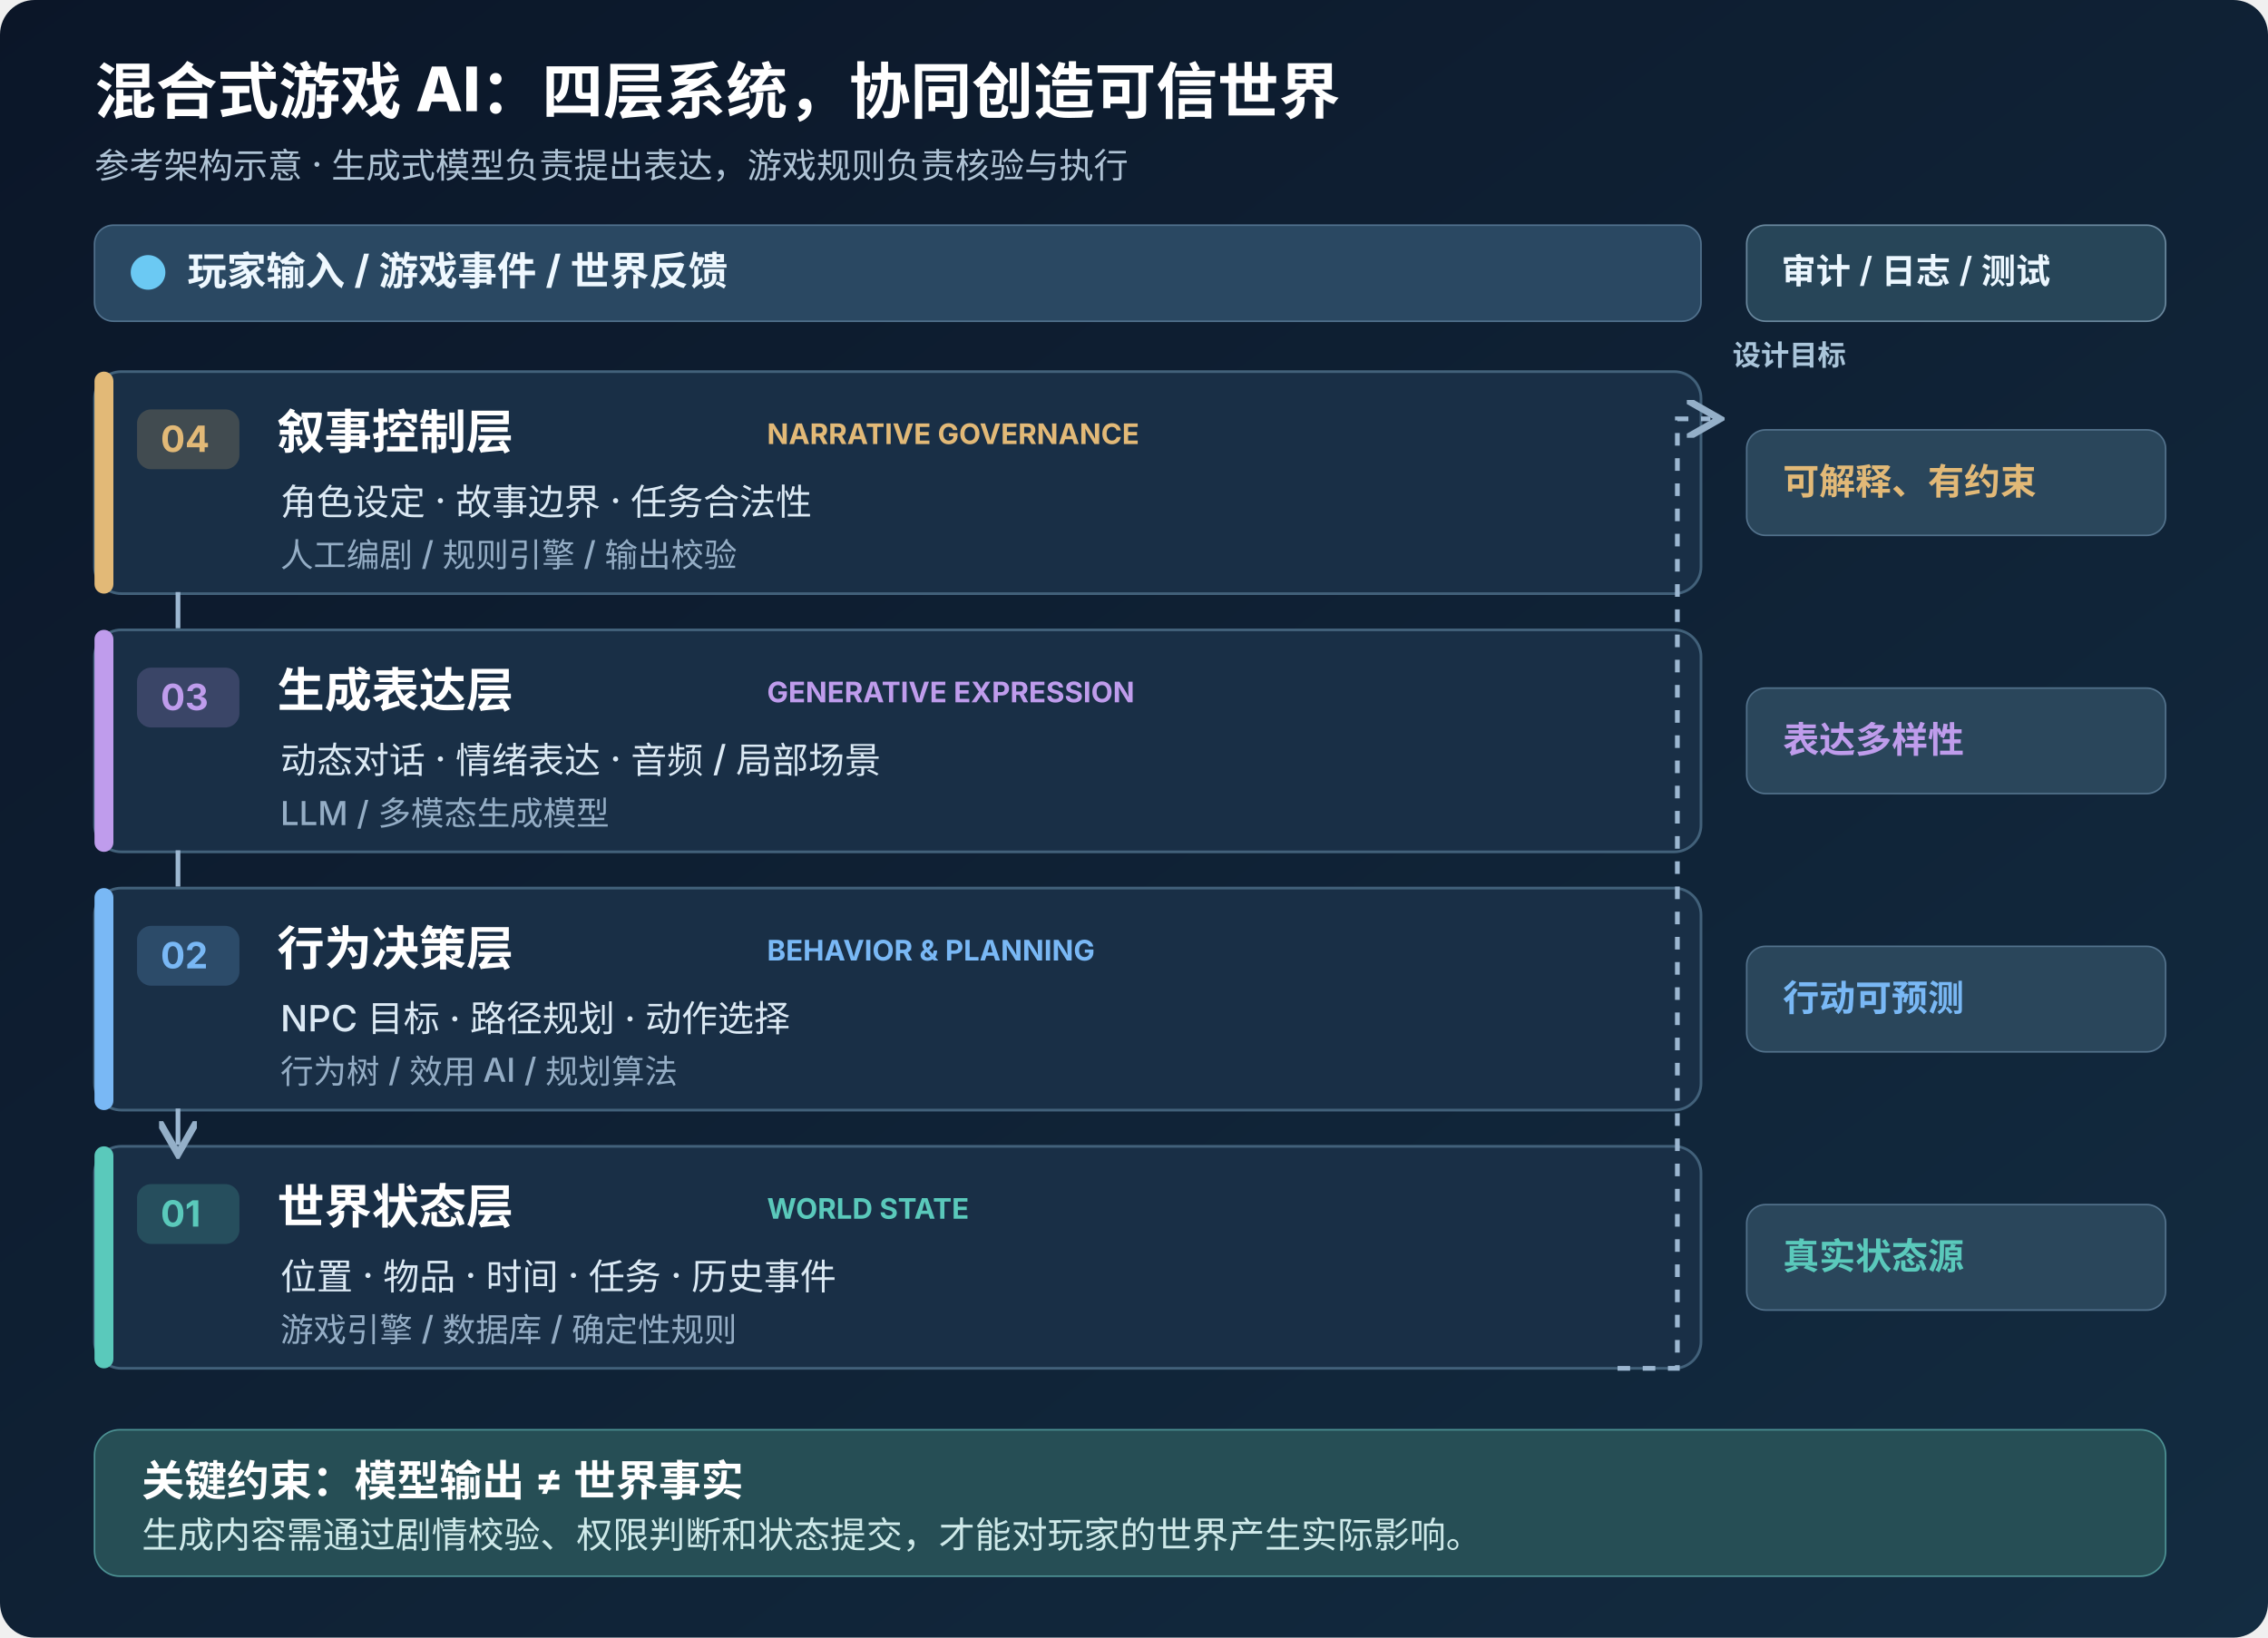
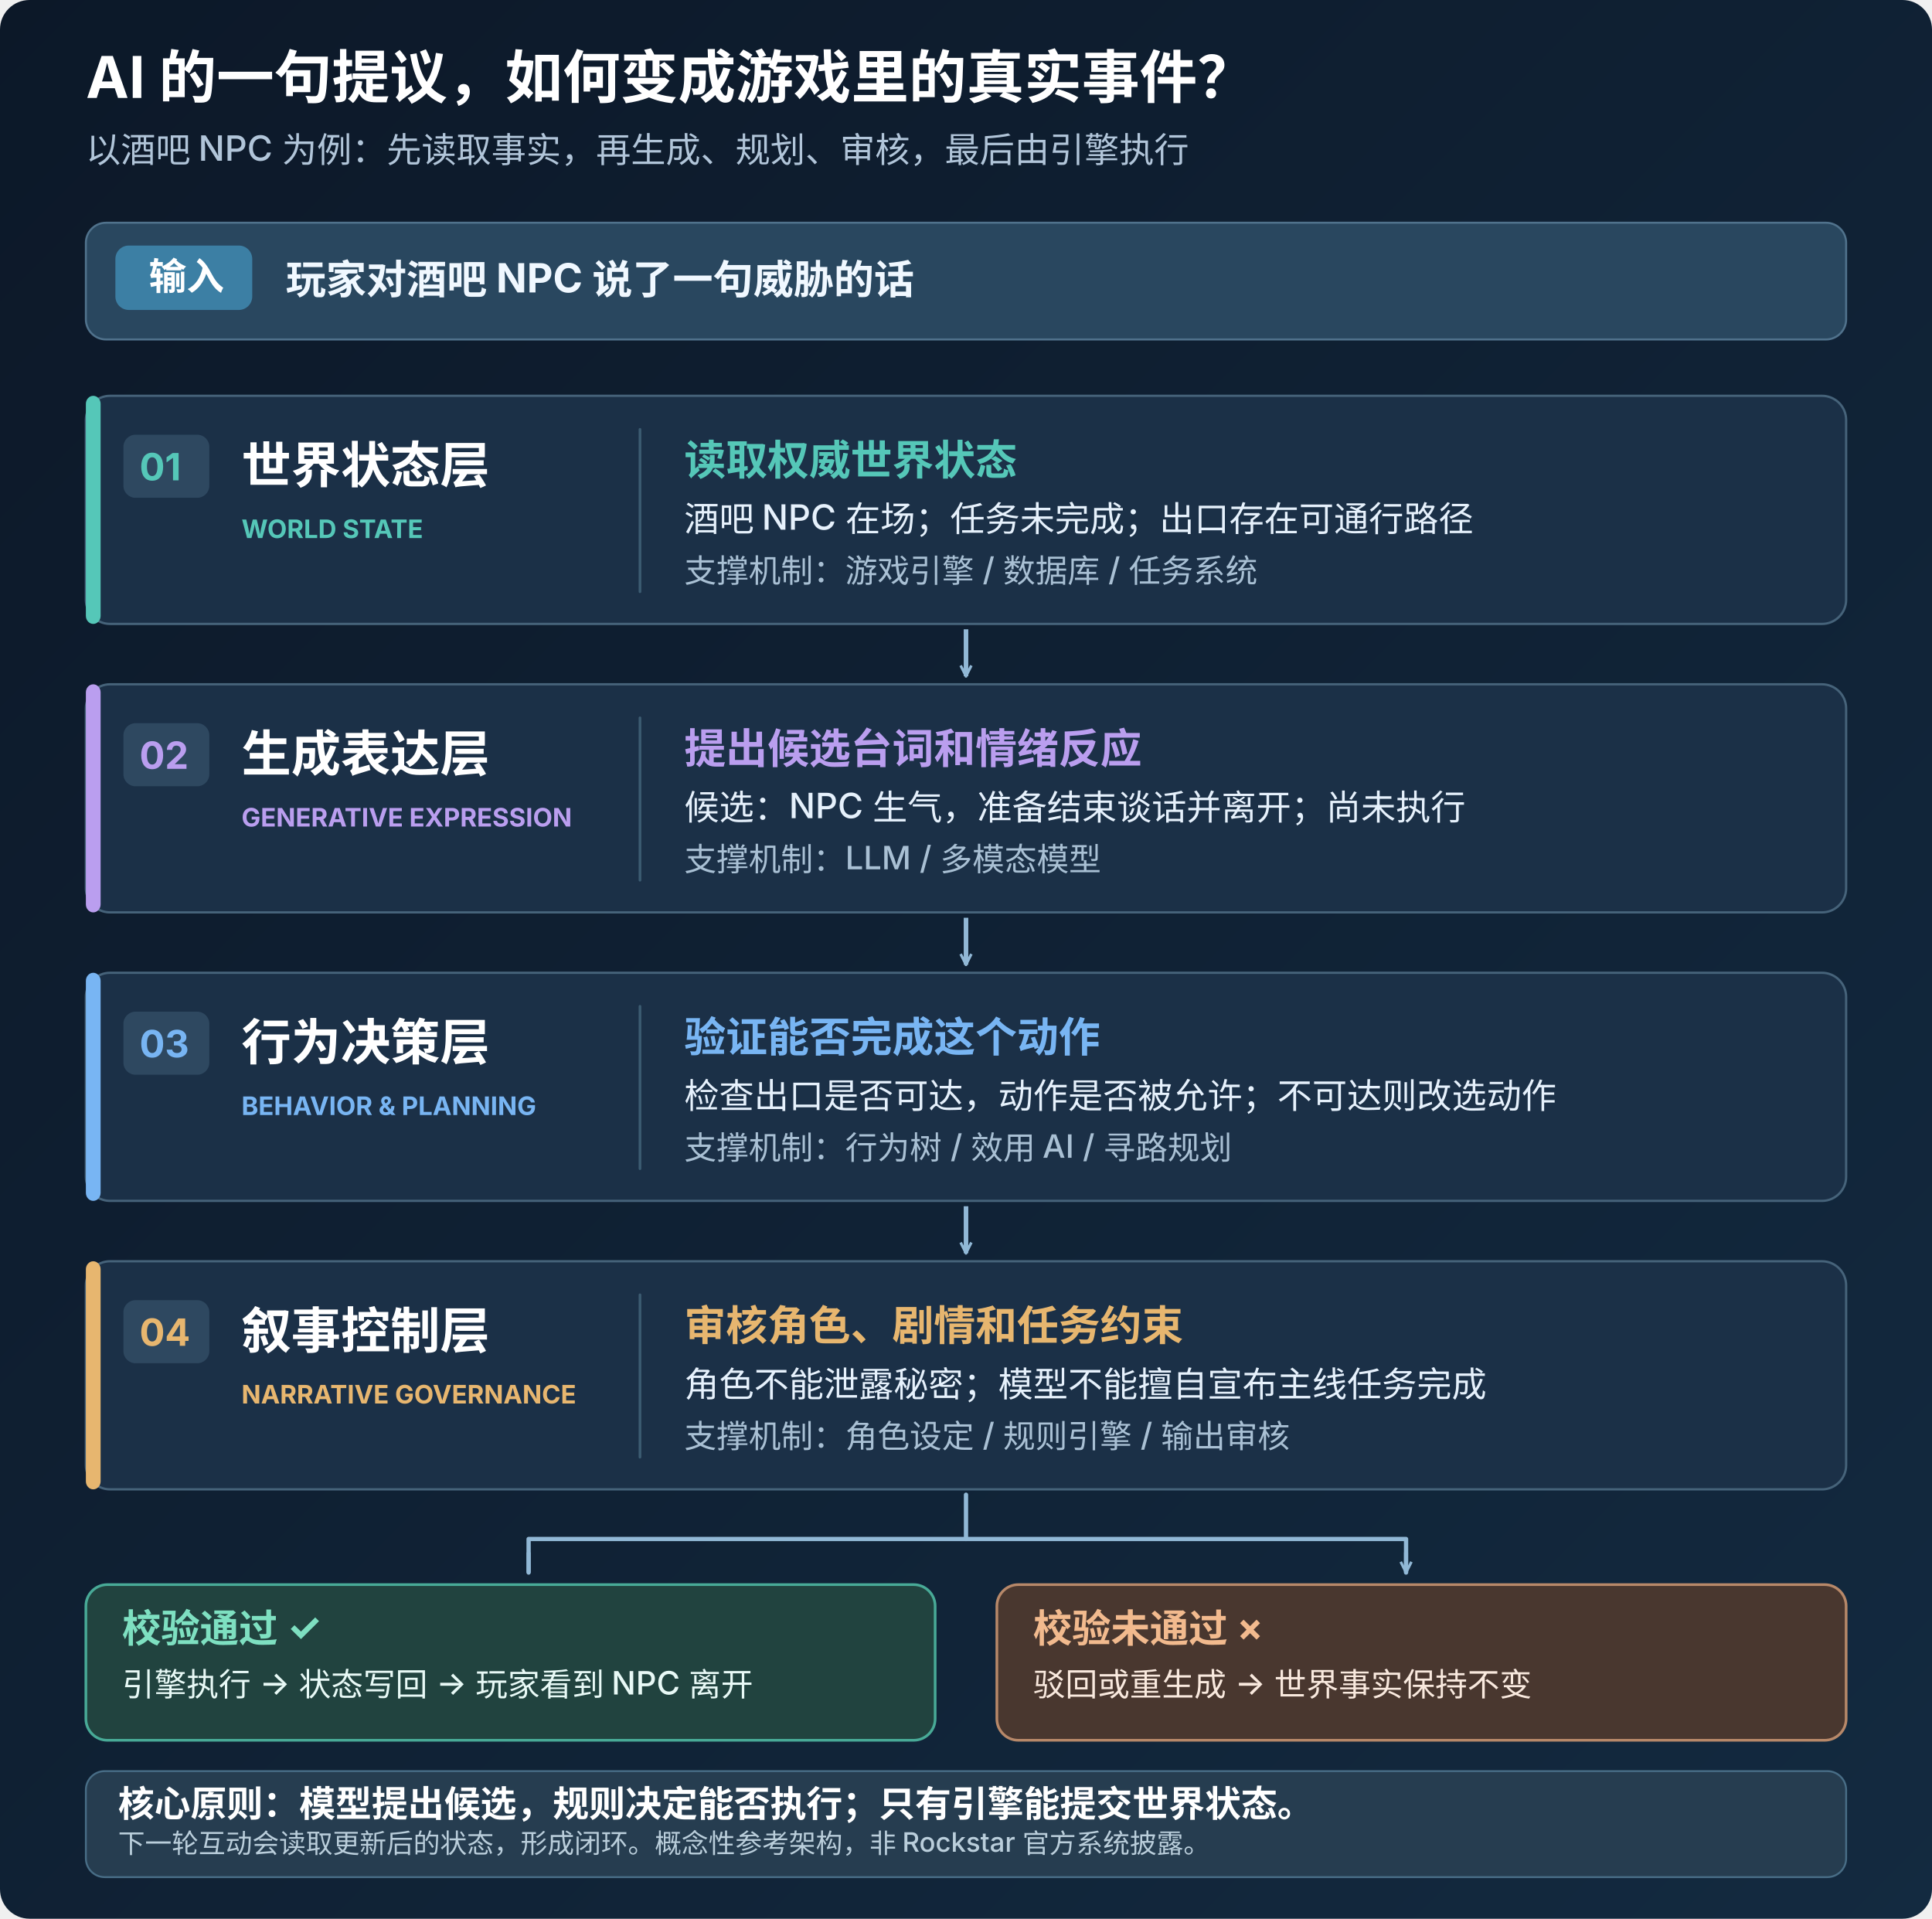
- <svg xmlns="http://www.w3.org/2000/svg" viewBox="0 0 1440 1040" role="img" aria-labelledby="t2 d2">
+ <svg xmlns="http://www.w3.org/2000/svg" viewBox="0 0 1440 1430" role="img" aria-labelledby="mainTitle mainDesc">
  <defs>
-     <linearGradient id="bg2" x2="1" y2="1">
-       <stop stop-color="#0b1628" />
-       <stop offset="1" stop-color="#132c41" />
+     <linearGradient id="bg" x2="1" y2="1">
+       <stop offset="0" stop-color="#0C1828" />
+       <stop offset="1" stop-color="#132A40" />
    </linearGradient>
-     <marker id="arrow" markerWidth="8" markerHeight="8" refX="5" refY="4" orient="auto">
-       <path d="M0 0 L7 4 L0 8" fill="none" stroke="#94afc8" stroke-width="1.5" />
+     <marker id="arr" markerWidth="10" markerHeight="10" refX="9" refY="5" orient="auto" markerUnits="userSpaceOnUse">
+       <path d="M1 1L9 5L1 9" fill="none" stroke="#91B8D6" stroke-width="2" />
    </marker>
  </defs>
-   <rect width="1440" height="1040" rx="22" fill="url(#bg2)" />
-   <text x="60" y="72" font-family="Inter, 'PingFang SC', 'Microsoft YaHei', 'Noto Sans CJK SC', Arial, sans-serif" font-size="39" font-weight="760" fill="#ffffff">混合式游戏 AI：四层系统，协同创造可信世界</text>
-   <text x="60" y="113" font-family="Inter, 'PingFang SC', 'Microsoft YaHei', 'Noto Sans CJK SC', Arial, sans-serif" font-size="22" font-weight="500" fill="#afc3d5">参考架构示意 · 生成式模型负责提出表达，游戏规则负责核验与执行</text>
-   <rect x="60" y="143" width="1020" height="61" rx="12" fill="#2a4862" stroke="#51718d" />
-   <circle cx="94" cy="173" r="11" fill="#6bc9f3" />
-   <text x="119" y="181" font-family="Inter, 'PingFang SC', 'Microsoft YaHei', 'Noto Sans CJK SC', Arial, sans-serif" font-size="25" font-weight="660" fill="#eef8ff">玩家输入 / 游戏事件 / 世界反馈</text>
-   <rect x="1109" y="143" width="266" height="61" rx="12" fill="#274558" stroke="#69879d" />
-   <text x="1131" y="180" font-family="Inter, 'PingFang SC', 'Microsoft YaHei', 'Noto Sans CJK SC', Arial, sans-serif" font-size="22" font-weight="640" fill="#ecf7ff">审计 / 日志 / 测试</text>
-   <rect x="60" y="236" width="1020" height="141" rx="17" fill="#192f46" stroke="#42617a" stroke-width="1.7" />
-   <rect x="60" y="236" width="12" height="141" rx="6" fill="#e2b977" />
-   <rect x="87" y="260" width="65" height="38" rx="9" fill="#e2b977" opacity=".2" />
-   <text x="102" y="287" font-family="Inter, 'PingFang SC', 'Microsoft YaHei', 'Noto Sans CJK SC', Arial, sans-serif" font-size="23" font-weight="750" fill="#e2b977">04</text>
-   <text x="176" y="285" font-family="Inter, 'PingFang SC', 'Microsoft YaHei', 'Noto Sans CJK SC', Arial, sans-serif" font-size="30" font-weight="720" fill="#ffffff">叙事控制层</text>
-   <text x="487" y="282" font-family="Inter, 'PingFang SC', 'Microsoft YaHei', 'Noto Sans CJK SC', Arial, sans-serif" font-size="18" font-weight="700" fill="#e2b977">NARRATIVE GOVERNANCE</text>
-   <text x="178" y="327" font-family="Inter, 'PingFang SC', 'Microsoft YaHei', 'Noto Sans CJK SC', Arial, sans-serif" font-size="23" font-weight="510" fill="#dbe9f4">角色设定 · 故事边界 · 任务合法性</text>
-   <text x="178" y="360" font-family="Inter, 'PingFang SC', 'Microsoft YaHei', 'Noto Sans CJK SC', Arial, sans-serif" font-size="21" font-weight="470" fill="#94adc5">人工编剧 / 规则引擎 / 输出校验</text>
-   <rect x="1109" y="273" width="266" height="67" rx="12" fill="#2a465b" stroke="#52718b" />
-   <text x="1132" y="314" font-family="Inter, 'PingFang SC', 'Microsoft YaHei', 'Noto Sans CJK SC', Arial, sans-serif" font-size="23" font-weight="700" fill="#e2b977">可解释、有约束</text>
-   <rect x="60" y="400" width="1020" height="141" rx="17" fill="#192f46" stroke="#42617a" stroke-width="1.7" />
-   <rect x="60" y="400" width="12" height="141" rx="6" fill="#bf9cec" />
-   <rect x="87" y="424" width="65" height="38" rx="9" fill="#bf9cec" opacity=".2" />
-   <text x="102" y="451" font-family="Inter, 'PingFang SC', 'Microsoft YaHei', 'Noto Sans CJK SC', Arial, sans-serif" font-size="23" font-weight="750" fill="#bf9cec">03</text>
-   <text x="176" y="449" font-family="Inter, 'PingFang SC', 'Microsoft YaHei', 'Noto Sans CJK SC', Arial, sans-serif" font-size="30" font-weight="720" fill="#ffffff">生成表达层</text>
-   <text x="487" y="446" font-family="Inter, 'PingFang SC', 'Microsoft YaHei', 'Noto Sans CJK SC', Arial, sans-serif" font-size="18" font-weight="700" fill="#bf9cec">GENERATIVE EXPRESSION</text>
-   <text x="178" y="491" font-family="Inter, 'PingFang SC', 'Microsoft YaHei', 'Noto Sans CJK SC', Arial, sans-serif" font-size="23" font-weight="510" fill="#dbe9f4">动态对话 · 情绪表达 · 音频 / 局部场景</text>
-   <text x="178" y="524" font-family="Inter, 'PingFang SC', 'Microsoft YaHei', 'Noto Sans CJK SC', Arial, sans-serif" font-size="21" font-weight="470" fill="#94adc5">LLM / 多模态生成模型</text>
-   <rect x="1109" y="437" width="266" height="67" rx="12" fill="#2a465b" stroke="#52718b" />
-   <text x="1132" y="478" font-family="Inter, 'PingFang SC', 'Microsoft YaHei', 'Noto Sans CJK SC', Arial, sans-serif" font-size="23" font-weight="700" fill="#bf9cec">表达多样性</text>
-   <rect x="60" y="564" width="1020" height="141" rx="17" fill="#192f46" stroke="#42617a" stroke-width="1.7" />
-   <rect x="60" y="564" width="12" height="141" rx="6" fill="#79b8f5" />
-   <rect x="87" y="588" width="65" height="38" rx="9" fill="#79b8f5" opacity=".2" />
-   <text x="102" y="615" font-family="Inter, 'PingFang SC', 'Microsoft YaHei', 'Noto Sans CJK SC', Arial, sans-serif" font-size="23" font-weight="750" fill="#79b8f5">02</text>
-   <text x="176" y="613" font-family="Inter, 'PingFang SC', 'Microsoft YaHei', 'Noto Sans CJK SC', Arial, sans-serif" font-size="30" font-weight="720" fill="#ffffff">行为决策层</text>
-   <text x="487" y="610" font-family="Inter, 'PingFang SC', 'Microsoft YaHei', 'Noto Sans CJK SC', Arial, sans-serif" font-size="18" font-weight="700" fill="#79b8f5">BEHAVIOR &amp; PLANNING</text>
-   <text x="178" y="655" font-family="Inter, 'PingFang SC', 'Microsoft YaHei', 'Noto Sans CJK SC', Arial, sans-serif" font-size="23" font-weight="510" fill="#dbe9f4">NPC 目标 · 路径规划 · 动作选择</text>
-   <text x="178" y="688" font-family="Inter, 'PingFang SC', 'Microsoft YaHei', 'Noto Sans CJK SC', Arial, sans-serif" font-size="21" font-weight="470" fill="#94adc5">行为树 / 效用 AI / 规划算法</text>
-   <rect x="1109" y="601" width="266" height="67" rx="12" fill="#2a465b" stroke="#52718b" />
-   <text x="1132" y="642" font-family="Inter, 'PingFang SC', 'Microsoft YaHei', 'Noto Sans CJK SC', Arial, sans-serif" font-size="23" font-weight="700" fill="#79b8f5">行动可预测</text>
-   <rect x="60" y="728" width="1020" height="141" rx="17" fill="#192f46" stroke="#42617a" stroke-width="1.7" />
-   <rect x="60" y="728" width="12" height="141" rx="6" fill="#5ac9bb" />
-   <rect x="87" y="752" width="65" height="38" rx="9" fill="#5ac9bb" opacity=".2" />
-   <text x="102" y="779" font-family="Inter, 'PingFang SC', 'Microsoft YaHei', 'Noto Sans CJK SC', Arial, sans-serif" font-size="23" font-weight="750" fill="#5ac9bb">01</text>
-   <text x="176" y="777" font-family="Inter, 'PingFang SC', 'Microsoft YaHei', 'Noto Sans CJK SC', Arial, sans-serif" font-size="30" font-weight="720" fill="#ffffff">世界状态层</text>
-   <text x="487" y="774" font-family="Inter, 'PingFang SC', 'Microsoft YaHei', 'Noto Sans CJK SC', Arial, sans-serif" font-size="18" font-weight="700" fill="#5ac9bb">WORLD STATE</text>
-   <text x="178" y="819" font-family="Inter, 'PingFang SC', 'Microsoft YaHei', 'Noto Sans CJK SC', Arial, sans-serif" font-size="23" font-weight="510" fill="#dbe9f4">位置 · 物品 · 时间 · 任务 · 历史事件</text>
-   <text x="178" y="852" font-family="Inter, 'PingFang SC', 'Microsoft YaHei', 'Noto Sans CJK SC', Arial, sans-serif" font-size="21" font-weight="470" fill="#94adc5">游戏引擎 / 数据库 / 确定性规则</text>
-   <rect x="1109" y="765" width="266" height="67" rx="12" fill="#2a465b" stroke="#52718b" />
-   <text x="1132" y="806" font-family="Inter, 'PingFang SC', 'Microsoft YaHei', 'Noto Sans CJK SC', Arial, sans-serif" font-size="23" font-weight="700" fill="#5ac9bb">真实状态源</text>
-   <path d="M113 376 V399 M113 540 V563 M113 704 V727" stroke="#9cb7d1" stroke-width="3" marker-end="url(#arrow)" />
-   <path d="M1027 869 H1065 V266 H1086" stroke="#9cb7d1" stroke-width="3" fill="none" stroke-dasharray="8 8" marker-end="url(#arrow)" />
-   <text x="1100" y="232" font-family="Inter, 'PingFang SC', 'Microsoft YaHei', 'Noto Sans CJK SC', Arial, sans-serif" font-size="18" font-weight="600" fill="#aac5da">设计目标</text>
-   <rect x="60" y="908" width="1315" height="93" rx="16" fill="#264e55" stroke="#4c9193" />
-   <text x="90" y="950" font-family="Inter, 'PingFang SC', 'Microsoft YaHei', 'Noto Sans CJK SC', Arial, sans-serif" font-size="27" font-weight="720" fill="#ffffff">关键约束：模型输出 ≠ 世界事实</text>
-   <text x="90" y="983" font-family="Inter, 'PingFang SC', 'Microsoft YaHei', 'Noto Sans CJK SC', Arial, sans-serif" font-size="23" font-weight="490" fill="#cee9e9">生成内容需通过剧情校验、权限判断和状态提交，才能对玩家的世界产生实际影响。</text>
+   <rect x="0" y="0" width="1440" height="1430" rx="22" fill="url(#bg)" stroke="none" stroke-width="1" />
+   <text x="64" y="73" font-family="Inter,'PingFang SC','Microsoft YaHei','Noto Sans CJK SC',Arial,sans-serif" font-size="43" font-weight="750" fill="#FFFFFF">AI 的一句提议，如何变成游戏里的真实事件？</text>
+   <text x="64" y="121" font-family="Inter,'PingFang SC','Microsoft YaHei','Noto Sans CJK SC',Arial,sans-serif" font-size="26" font-weight="450" fill="#B1C5D9">以酒吧 NPC 为例：先读取事实，再生成、规划、审核，最后由引擎执行</text>
+   <rect x="64" y="166" width="1312" height="87" rx="15" fill="#29475F" stroke="#50728C" stroke-width="1.5" />
+   <rect x="86" y="183" width="102" height="48" rx="10" fill="#3C7FA4" stroke="none" stroke-width="1" />
+   <text x="111" y="216" font-family="Inter,'PingFang SC','Microsoft YaHei','Noto Sans CJK SC',Arial,sans-serif" font-size="28" font-weight="700" fill="#FFFFFF">输入</text>
+   <text x="213" y="219" font-family="Inter,'PingFang SC','Microsoft YaHei','Noto Sans CJK SC',Arial,sans-serif" font-size="30" font-weight="650" fill="#F0F8FF">玩家对酒吧 NPC 说了一句威胁的话</text>
+   <rect x="64" y="295" width="1312" height="170" rx="18" fill="#1B3047" stroke="#46637A" stroke-width="1.7" />
+   <rect x="64" y="295" width="11" height="170" rx="6" fill="#55C7B8" stroke="none" stroke-width="1" />
+   <rect x="92" y="324" width="64" height="47" rx="9" fill="#2E4860" stroke="none" stroke-width="1" />
+   <text x="104" y="358" font-family="Inter,'PingFang SC','Microsoft YaHei','Noto Sans CJK SC',Arial,sans-serif" font-size="28" font-weight="750" fill="#55C7B8">01</text>
+   <text x="180" y="360" font-family="Inter,'PingFang SC','Microsoft YaHei','Noto Sans CJK SC',Arial,sans-serif" font-size="37" font-weight="750" fill="#FFFFFF">世界状态层</text>
+   <text x="180" y="401" font-family="Inter,'PingFang SC','Microsoft YaHei','Noto Sans CJK SC',Arial,sans-serif" font-size="19" font-weight="680" fill="#55C7B8">WORLD STATE</text>
+   <path d="M477 320V441" fill="none" stroke="#3C5C72" stroke-width="2" stroke-linecap="round" stroke-linejoin="round" />
+   <text x="510" y="354" font-family="Inter,'PingFang SC','Microsoft YaHei','Noto Sans CJK SC',Arial,sans-serif" font-size="31" font-weight="700" fill="#55C7B8">读取权威世界状态</text>
+   <text x="510" y="396" font-family="Inter,'PingFang SC','Microsoft YaHei','Noto Sans CJK SC',Arial,sans-serif" font-size="26" font-weight="500" fill="#E6F1FC">酒吧 NPC 在场；任务未完成；出口存在可通行路径</text>
+   <text x="510" y="434" font-family="Inter,'PingFang SC','Microsoft YaHei','Noto Sans CJK SC',Arial,sans-serif" font-size="24" font-weight="450" fill="#A9C0D4">支撑机制：游戏引擎 / 数据库 / 任务系统</text>
+   <path d="M720 469 V504" stroke="#91B8D6" stroke-width="3.4" fill="none" marker-end="url(#arr)" />
+   <rect x="64" y="510" width="1312" height="170" rx="18" fill="#1B3047" stroke="#46637A" stroke-width="1.7" />
+   <rect x="64" y="510" width="11" height="170" rx="6" fill="#BA9EEF" stroke="none" stroke-width="1" />
+   <rect x="92" y="539" width="64" height="47" rx="9" fill="#2E4860" stroke="none" stroke-width="1" />
+   <text x="104" y="573" font-family="Inter,'PingFang SC','Microsoft YaHei','Noto Sans CJK SC',Arial,sans-serif" font-size="28" font-weight="750" fill="#BA9EEF">02</text>
+   <text x="180" y="575" font-family="Inter,'PingFang SC','Microsoft YaHei','Noto Sans CJK SC',Arial,sans-serif" font-size="37" font-weight="750" fill="#FFFFFF">生成表达层</text>
+   <text x="180" y="616" font-family="Inter,'PingFang SC','Microsoft YaHei','Noto Sans CJK SC',Arial,sans-serif" font-size="19" font-weight="680" fill="#BA9EEF">GENERATIVE EXPRESSION</text>
+   <path d="M477 535V656" fill="none" stroke="#3C5C72" stroke-width="2" stroke-linecap="round" stroke-linejoin="round" />
+   <text x="510" y="569" font-family="Inter,'PingFang SC','Microsoft YaHei','Noto Sans CJK SC',Arial,sans-serif" font-size="31" font-weight="700" fill="#BA9EEF">提出候选台词和情绪反应</text>
+   <text x="510" y="611" font-family="Inter,'PingFang SC','Microsoft YaHei','Noto Sans CJK SC',Arial,sans-serif" font-size="26" font-weight="500" fill="#E6F1FC">候选：NPC 生气，准备结束谈话并离开；尚未执行</text>
+   <text x="510" y="649" font-family="Inter,'PingFang SC','Microsoft YaHei','Noto Sans CJK SC',Arial,sans-serif" font-size="24" font-weight="450" fill="#A9C0D4">支撑机制：LLM / 多模态模型</text>
+   <path d="M720 684 V719" stroke="#91B8D6" stroke-width="3.4" fill="none" marker-end="url(#arr)" />
+   <rect x="64" y="725" width="1312" height="170" rx="18" fill="#1B3047" stroke="#46637A" stroke-width="1.7" />
+   <rect x="64" y="725" width="11" height="170" rx="6" fill="#78B5F3" stroke="none" stroke-width="1" />
+   <rect x="92" y="754" width="64" height="47" rx="9" fill="#2E4860" stroke="none" stroke-width="1" />
+   <text x="104" y="788" font-family="Inter,'PingFang SC','Microsoft YaHei','Noto Sans CJK SC',Arial,sans-serif" font-size="28" font-weight="750" fill="#78B5F3">03</text>
+   <text x="180" y="790" font-family="Inter,'PingFang SC','Microsoft YaHei','Noto Sans CJK SC',Arial,sans-serif" font-size="37" font-weight="750" fill="#FFFFFF">行为决策层</text>
+   <text x="180" y="831" font-family="Inter,'PingFang SC','Microsoft YaHei','Noto Sans CJK SC',Arial,sans-serif" font-size="19" font-weight="680" fill="#78B5F3">BEHAVIOR &amp; PLANNING</text>
+   <path d="M477 750V871" fill="none" stroke="#3C5C72" stroke-width="2" stroke-linecap="round" stroke-linejoin="round" />
+   <text x="510" y="784" font-family="Inter,'PingFang SC','Microsoft YaHei','Noto Sans CJK SC',Arial,sans-serif" font-size="31" font-weight="700" fill="#78B5F3">验证能否完成这个动作</text>
+   <text x="510" y="826" font-family="Inter,'PingFang SC','Microsoft YaHei','Noto Sans CJK SC',Arial,sans-serif" font-size="26" font-weight="500" fill="#E6F1FC">检查出口是否可达，动作是否被允许；不可达则改选动作</text>
+   <text x="510" y="864" font-family="Inter,'PingFang SC','Microsoft YaHei','Noto Sans CJK SC',Arial,sans-serif" font-size="24" font-weight="450" fill="#A9C0D4">支撑机制：行为树 / 效用 AI / 寻路规划</text>
+   <path d="M720 899 V934" stroke="#91B8D6" stroke-width="3.4" fill="none" marker-end="url(#arr)" />
+   <rect x="64" y="940" width="1312" height="170" rx="18" fill="#1B3047" stroke="#46637A" stroke-width="1.7" />
+   <rect x="64" y="940" width="11" height="170" rx="6" fill="#E7B66F" stroke="none" stroke-width="1" />
+   <rect x="92" y="969" width="64" height="47" rx="9" fill="#2E4860" stroke="none" stroke-width="1" />
+   <text x="104" y="1003" font-family="Inter,'PingFang SC','Microsoft YaHei','Noto Sans CJK SC',Arial,sans-serif" font-size="28" font-weight="750" fill="#E7B66F">04</text>
+   <text x="180" y="1005" font-family="Inter,'PingFang SC','Microsoft YaHei','Noto Sans CJK SC',Arial,sans-serif" font-size="37" font-weight="750" fill="#FFFFFF">叙事控制层</text>
+   <text x="180" y="1046" font-family="Inter,'PingFang SC','Microsoft YaHei','Noto Sans CJK SC',Arial,sans-serif" font-size="19" font-weight="680" fill="#E7B66F">NARRATIVE GOVERNANCE</text>
+   <path d="M477 965V1086" fill="none" stroke="#3C5C72" stroke-width="2" stroke-linecap="round" stroke-linejoin="round" />
+   <text x="510" y="999" font-family="Inter,'PingFang SC','Microsoft YaHei','Noto Sans CJK SC',Arial,sans-serif" font-size="31" font-weight="700" fill="#E7B66F">审核角色、剧情和任务约束</text>
+   <text x="510" y="1041" font-family="Inter,'PingFang SC','Microsoft YaHei','Noto Sans CJK SC',Arial,sans-serif" font-size="26" font-weight="500" fill="#E6F1FC">角色不能泄露秘密；模型不能擅自宣布主线任务完成</text>
+   <text x="510" y="1079" font-family="Inter,'PingFang SC','Microsoft YaHei','Noto Sans CJK SC',Arial,sans-serif" font-size="24" font-weight="450" fill="#A9C0D4">支撑机制：角色设定 / 规则引擎 / 输出审核</text>
+   <path d="M720 1114 V1147 H394 V1172" fill="none" stroke="#91B8D6" stroke-width="3.2" stroke-linecap="round" stroke-linejoin="round" />
+   <path d="M720 1147 H1048 V1172" fill="none" stroke="#91B8D6" stroke-width="3.2" stroke-linecap="round" stroke-linejoin="round" />
+   <path d="M394 1157 V1172 M1048 1157 V1172" stroke="#91B8D6" stroke-width="3" fill="none" marker-end="url(#arr)" />
+   <rect x="64" y="1181" width="633" height="116" rx="16" fill="#21433F" stroke="#48AA97" stroke-width="2" />
+   <text x="91" y="1224" font-family="Inter,'PingFang SC','Microsoft YaHei','Noto Sans CJK SC',Arial,sans-serif" font-size="29" font-weight="720" fill="#7EE0C1">校验通过 ✓</text>
+   <text x="91" y="1264" font-family="Inter,'PingFang SC','Microsoft YaHei','Noto Sans CJK SC',Arial,sans-serif" font-size="24" font-weight="540" fill="#E8F9F6">引擎执行 → 状态写回 → 玩家看到 NPC 离开</text>
+   <rect x="743" y="1181" width="633" height="116" rx="16" fill="#49372F" stroke="#B78869" stroke-width="2" />
+   <text x="770" y="1224" font-family="Inter,'PingFang SC','Microsoft YaHei','Noto Sans CJK SC',Arial,sans-serif" font-size="29" font-weight="720" fill="#F2BA8E">校验未通过 ×</text>
+   <text x="770" y="1264" font-family="Inter,'PingFang SC','Microsoft YaHei','Noto Sans CJK SC',Arial,sans-serif" font-size="24" font-weight="540" fill="#F9E9DE">驳回或重生成 → 世界事实保持不变</text>
+   <rect x="64" y="1320" width="1312" height="79" rx="14" fill="#263D50" stroke="#486D86" stroke-width="1.4" />
+   <text x="88" y="1354" font-family="Inter,'PingFang SC','Microsoft YaHei','Noto Sans CJK SC',Arial,sans-serif" font-size="27" font-weight="680" fill="#FFFFFF">核心原则：模型提出候选，规则决定能否执行；只有引擎能提交世界状态。</text>
+   <text x="88" y="1381" font-family="Inter,'PingFang SC','Microsoft YaHei','Noto Sans CJK SC',Arial,sans-serif" font-size="20" font-weight="450" fill="#BACEDB">下一轮互动会读取更新后的状态，形成闭环。概念性参考架构，非 Rockstar 官方系统披露。</text>
</svg>
